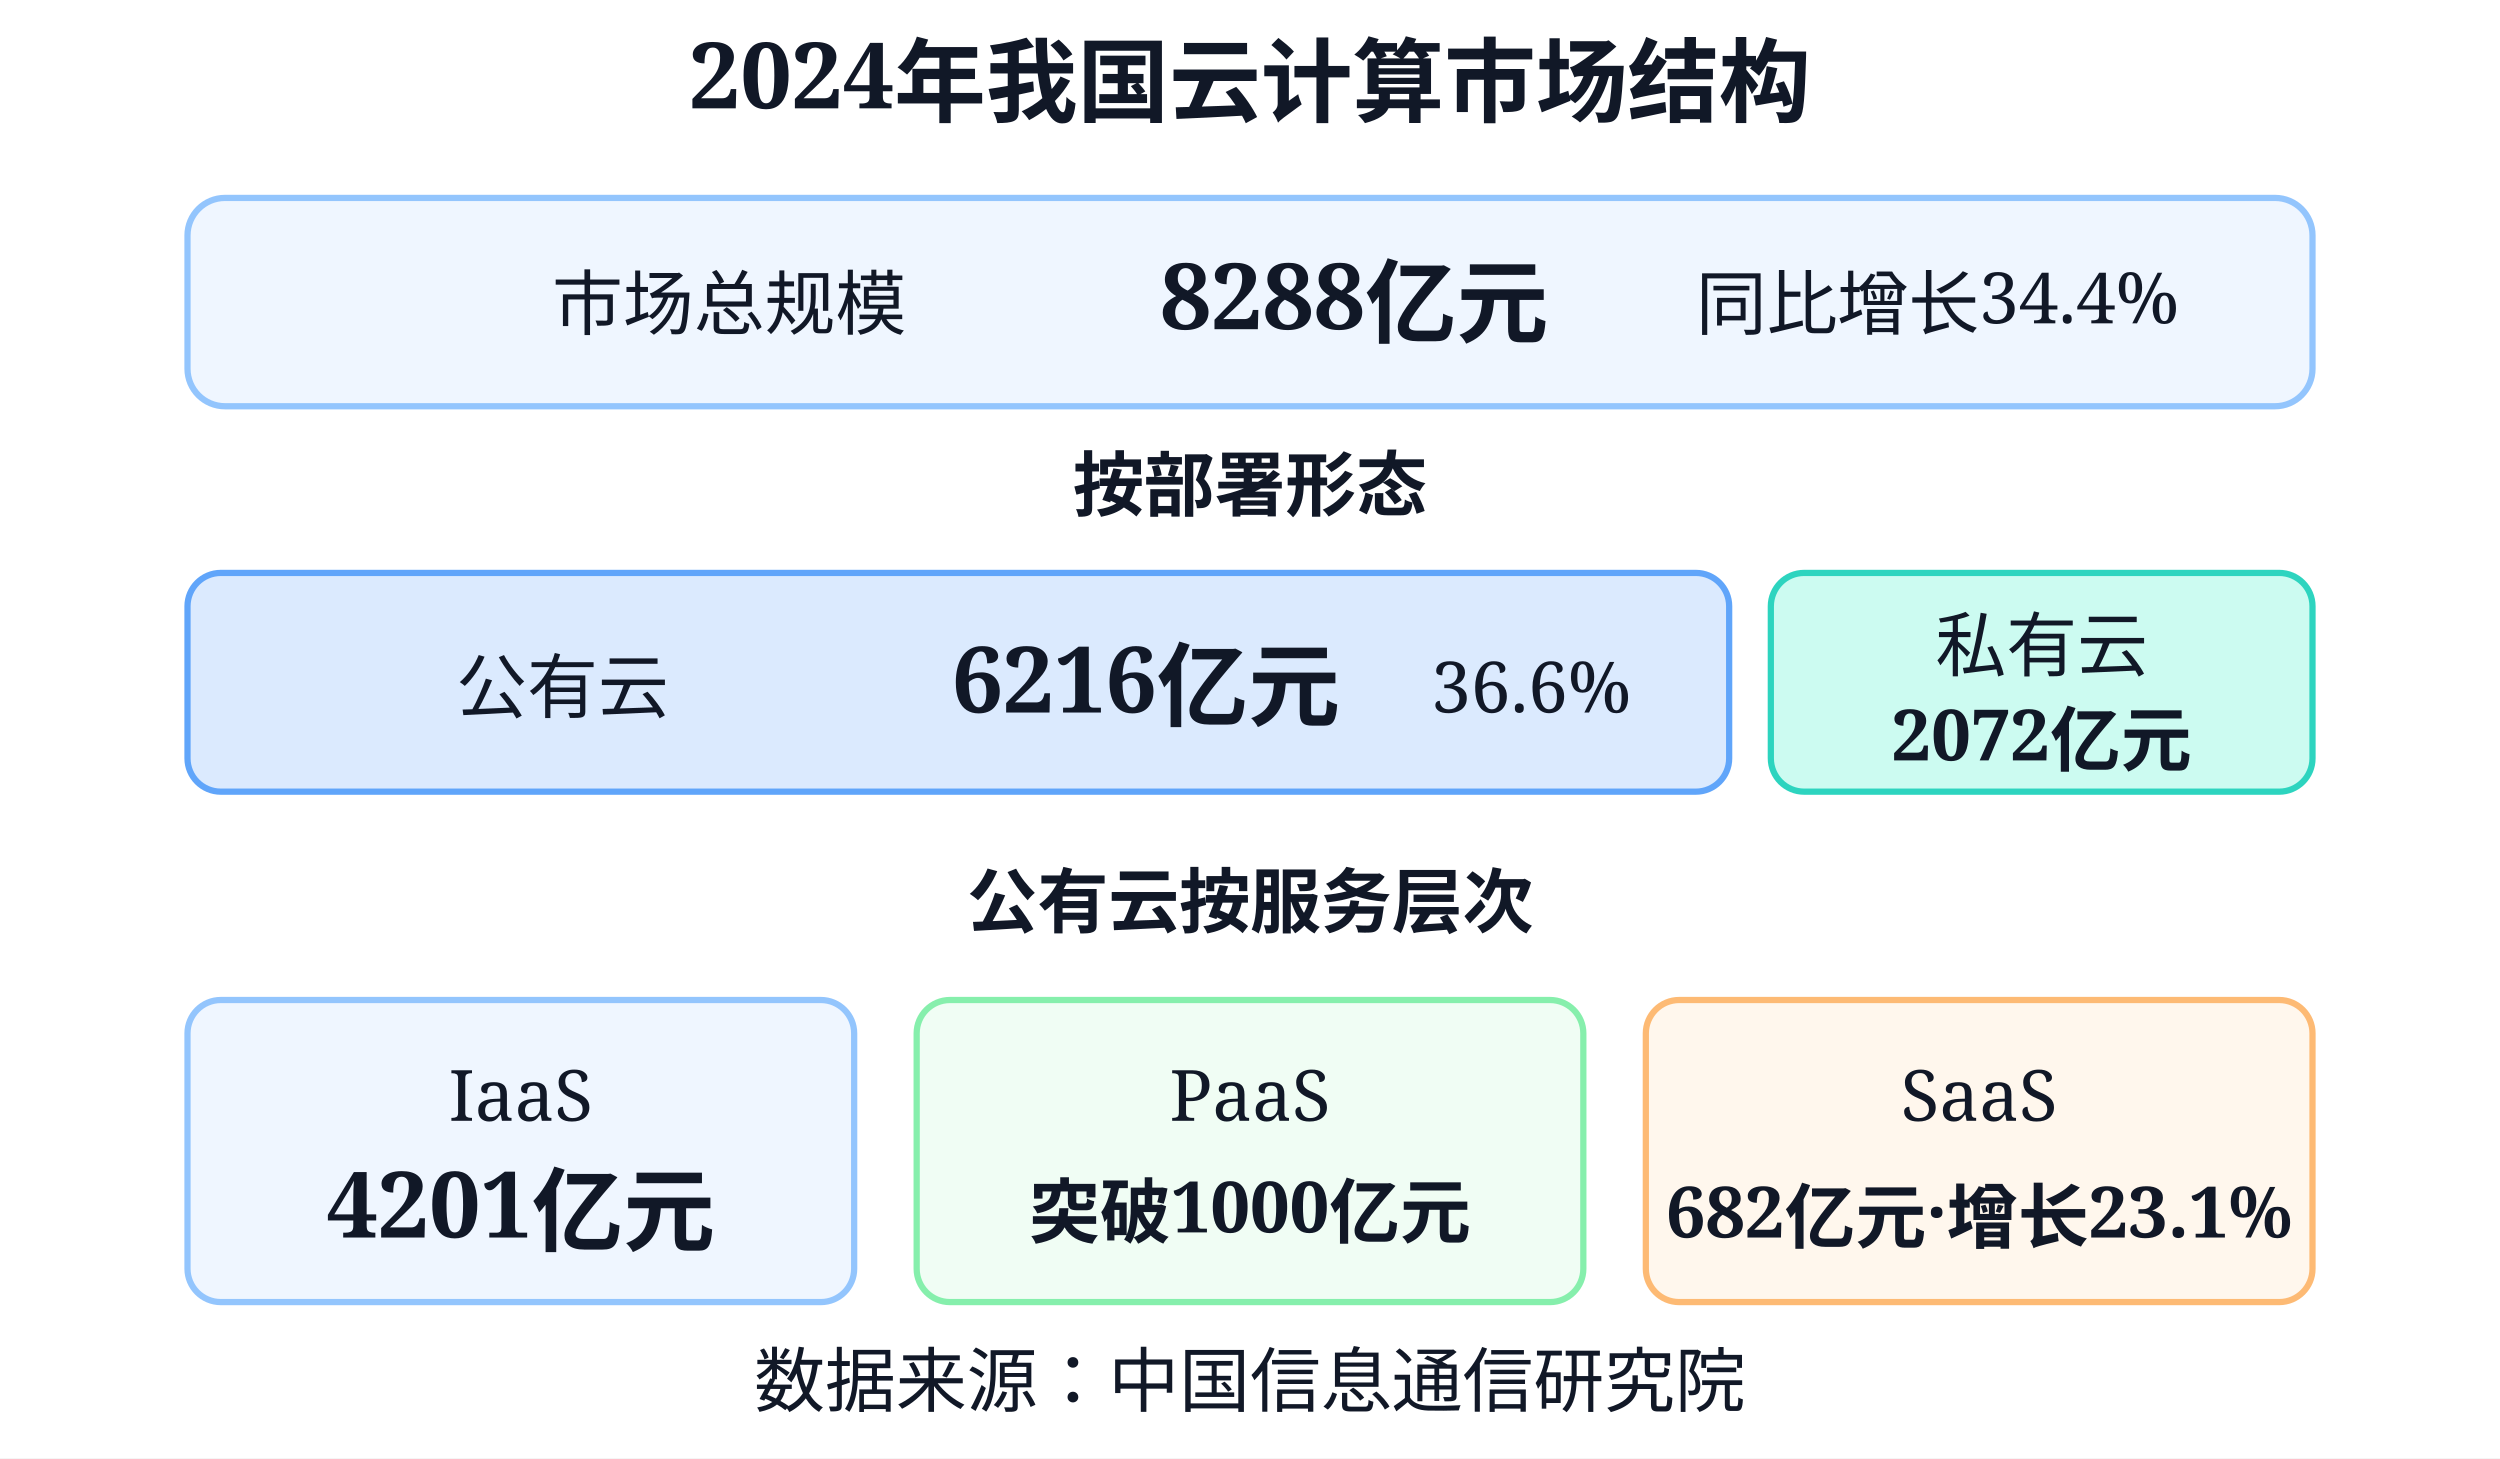
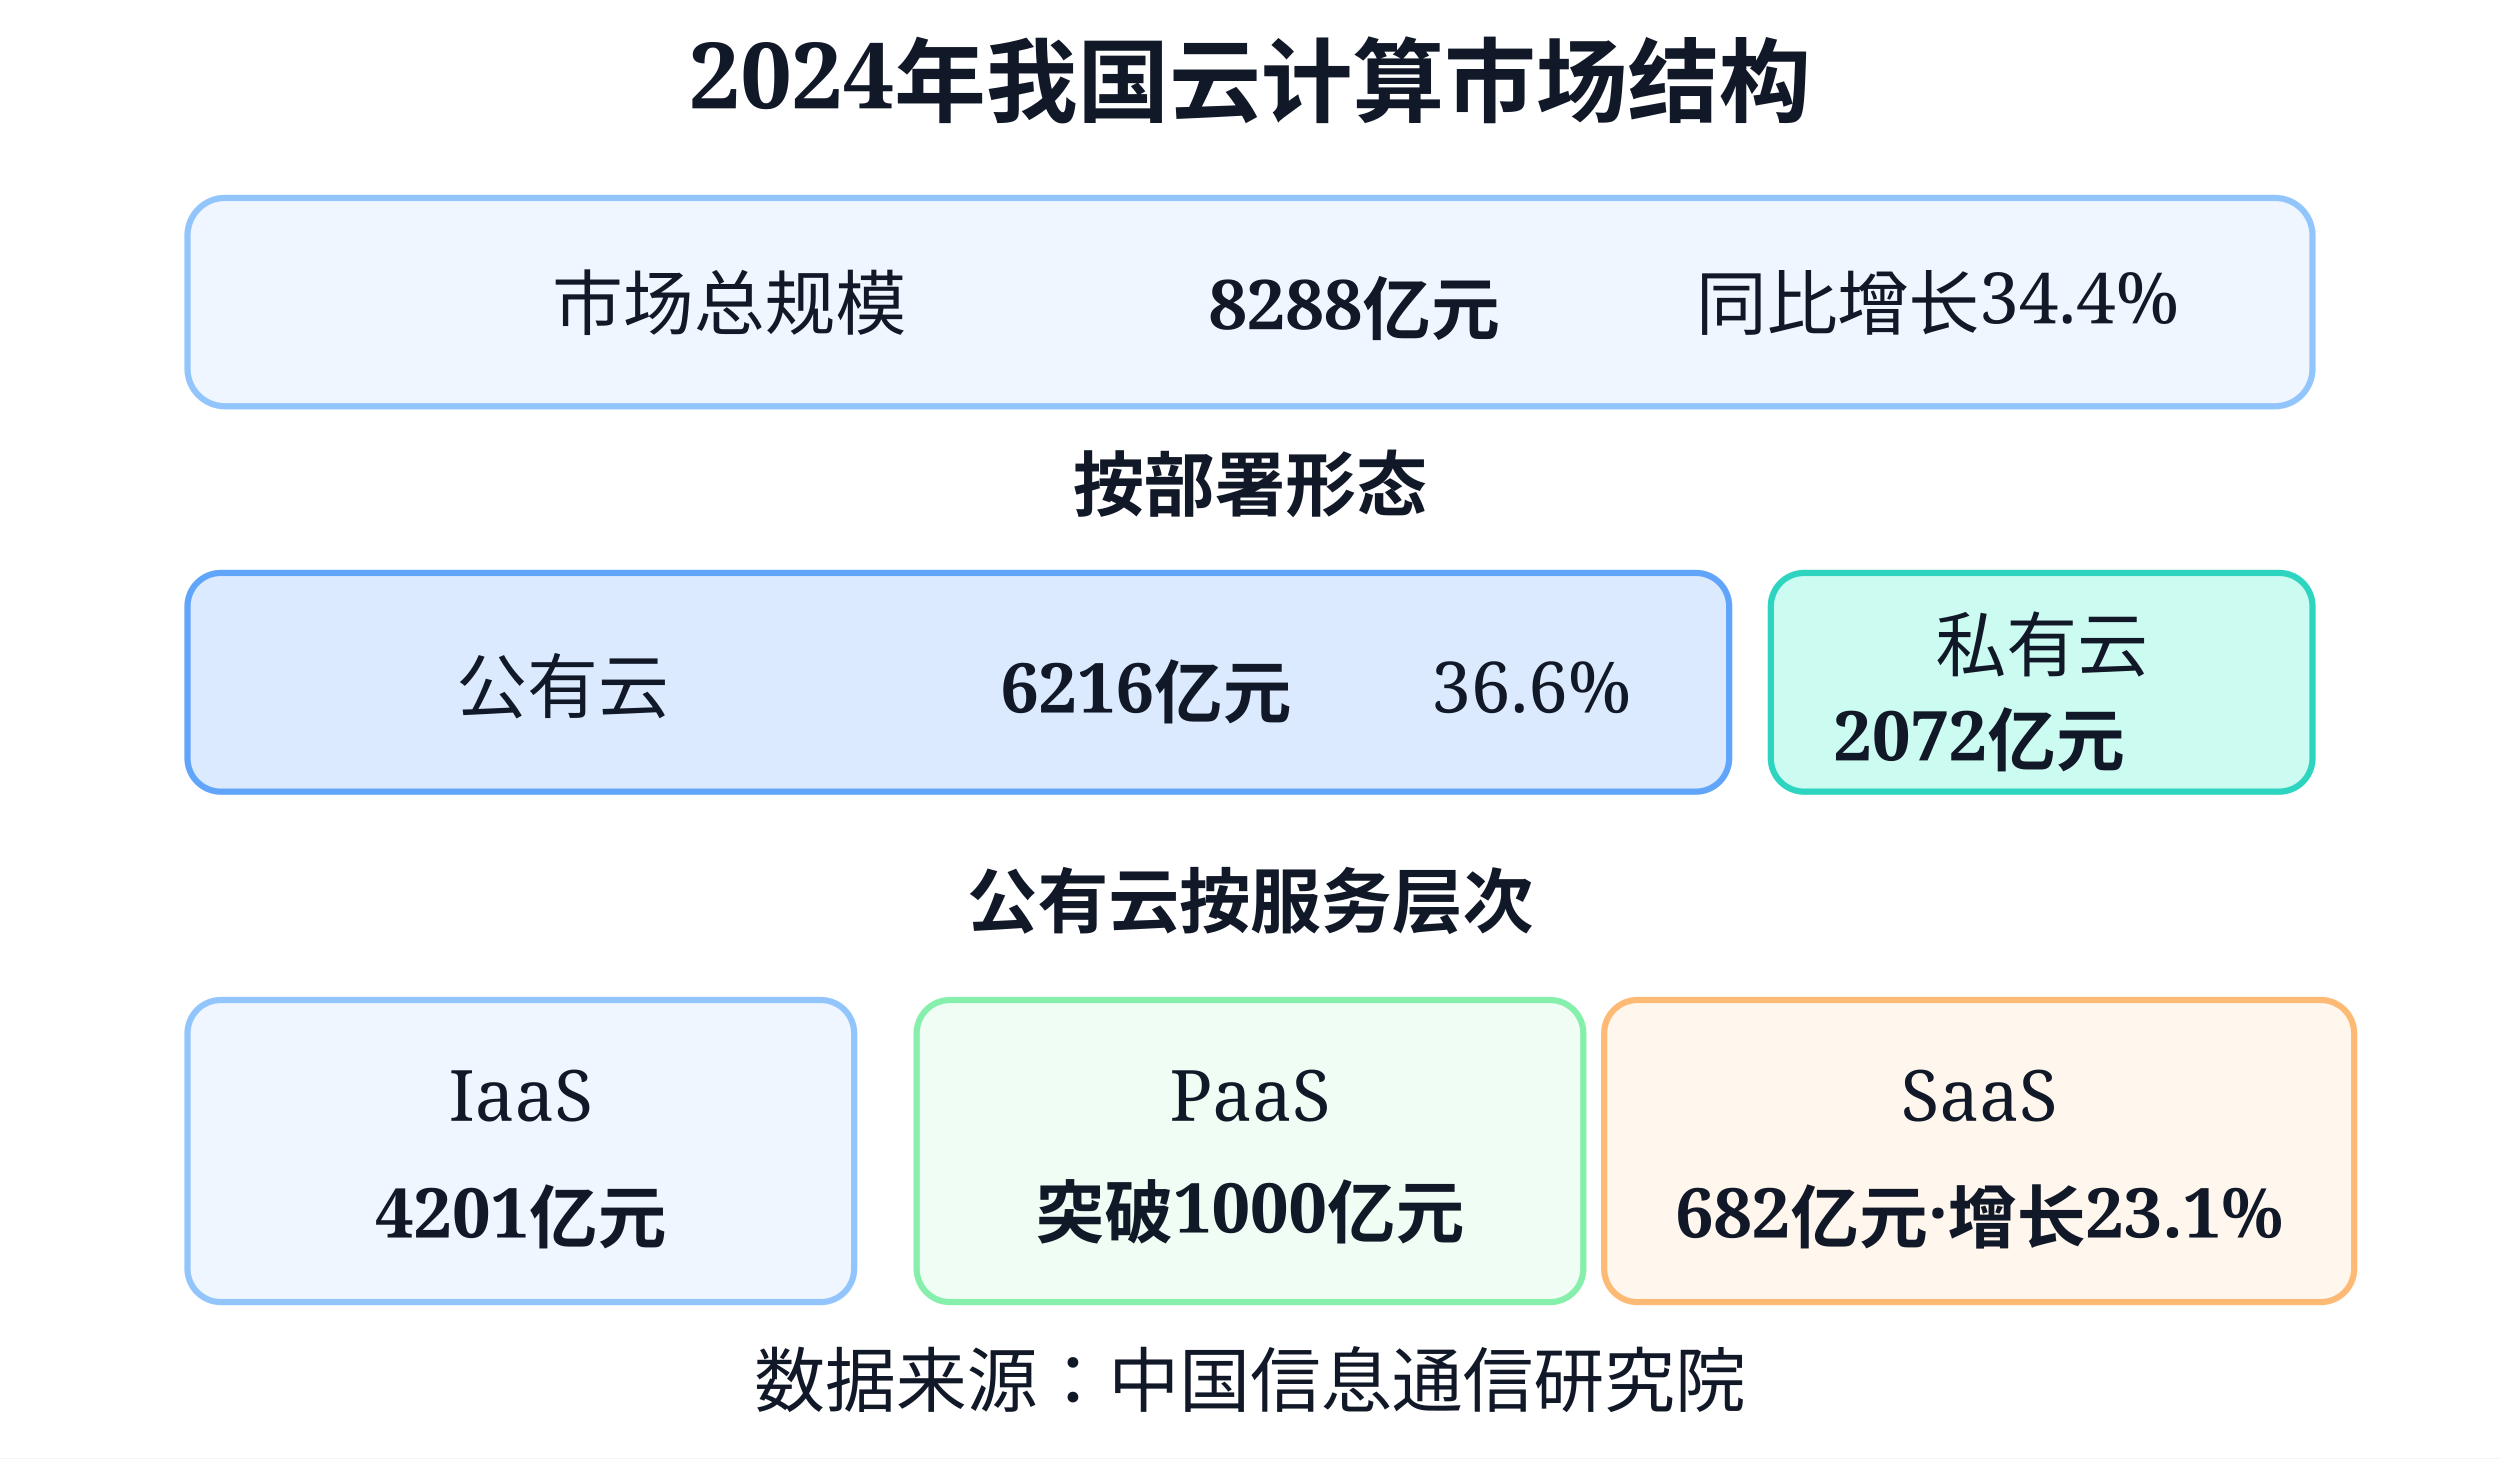
<svg xmlns="http://www.w3.org/2000/svg" viewBox="0 0 1200 700" width="1200" height="700">
  <style>text { font-family: SimSun, '宋体', serif; fill: #111827; }</style>
  <rect width="1200" height="700" fill="#ffffff" />
  <text x="600" y="52" text-anchor="middle" font-size="44" font-weight="700">2024年我国云计算市场结构</text>
  <rect x="90" y="95" width="1020" height="100" rx="18" fill="#eff6ff" stroke="#93c5fd" stroke-width="3" />
  <text x="350" y="158" text-anchor="middle" font-size="34">市场总规模</text>
-   <text x="650" y="158" text-anchor="middle" font-size="44" font-weight="700" fill="#2563eb">8288亿元</text>
+   <text x="650" y="158" text-anchor="middle" font-size="33" font-weight="700" fill="#2563eb">8288亿元</text>
  <text x="930" y="158" text-anchor="middle" font-size="34">同比增长34.4%</text>
  <text x="600" y="245" text-anchor="middle" font-size="34" font-weight="700">按部署形态</text>
  <rect x="90" y="275" width="740" height="105" rx="16" fill="#dbeafe" stroke="#60a5fa" stroke-width="3" />
  <text x="270" y="342" text-anchor="middle" font-size="34">公有云</text>
-   <text x="550" y="342" text-anchor="middle" font-size="44" font-weight="700">6216亿元</text>
+   <text x="550" y="342" text-anchor="middle" font-size="33" font-weight="700">6216亿元</text>
  <text x="735" y="342" text-anchor="middle" font-size="34">36.6%</text>
  <rect x="850" y="275" width="260" height="105" rx="16" fill="#ccfbf1" stroke="#2dd4bf" stroke-width="3" />
  <text x="980" y="322" text-anchor="middle" font-size="34">私有云</text>
-   <text x="980" y="365" text-anchor="middle" font-size="34" font-weight="700">2072亿元</text>
+   <text x="950" y="365" text-anchor="middle" font-size="33" font-weight="700">2072亿元</text>
  <text x="600" y="445" text-anchor="middle" font-size="34" font-weight="700">公有云按服务层次</text>
  <g>
    <rect x="90" y="480" width="320" height="145" rx="16" fill="#eff6ff" stroke="#93c5fd" stroke-width="3" />
    <text x="250" y="538" text-anchor="middle" font-size="34">IaaS</text>
-     <text x="250" y="594" text-anchor="middle" font-size="44" font-weight="700">4201亿元</text>
+     <text x="250" y="594" text-anchor="middle" font-size="33" font-weight="700">4201亿元</text>
    <rect x="440" y="480" width="320" height="145" rx="16" fill="#f0fdf4" stroke="#86efac" stroke-width="3" />
    <text x="600" y="538" text-anchor="middle" font-size="34">PaaS</text>
-     <text x="600" y="594" text-anchor="middle" font-size="34" font-weight="700">突破1000亿元</text>
-     <rect x="790" y="480" width="320" height="145" rx="16" fill="#fff7ed" stroke="#fdba74" stroke-width="3" />
+     <text x="600" y="594" text-anchor="middle" font-size="33" font-weight="700">突破1000亿元</text>
+     <rect x="770" y="480" width="360" height="145" rx="16" fill="#fff7ed" stroke="#fdba74" stroke-width="3" />
    <text x="950" y="538" text-anchor="middle" font-size="34">SaaS</text>
-     <text x="950" y="594" text-anchor="middle" font-size="34" font-weight="700">682亿元·增长23.1%</text>
+     <text x="950" y="594" text-anchor="middle" font-size="33" font-weight="700">682亿元·增长23.1%</text>
  </g>
  <text x="600" y="675" text-anchor="middle" font-size="34" fill="#6b7280">数据来源：中国信息通信研究院</text>
</svg>
